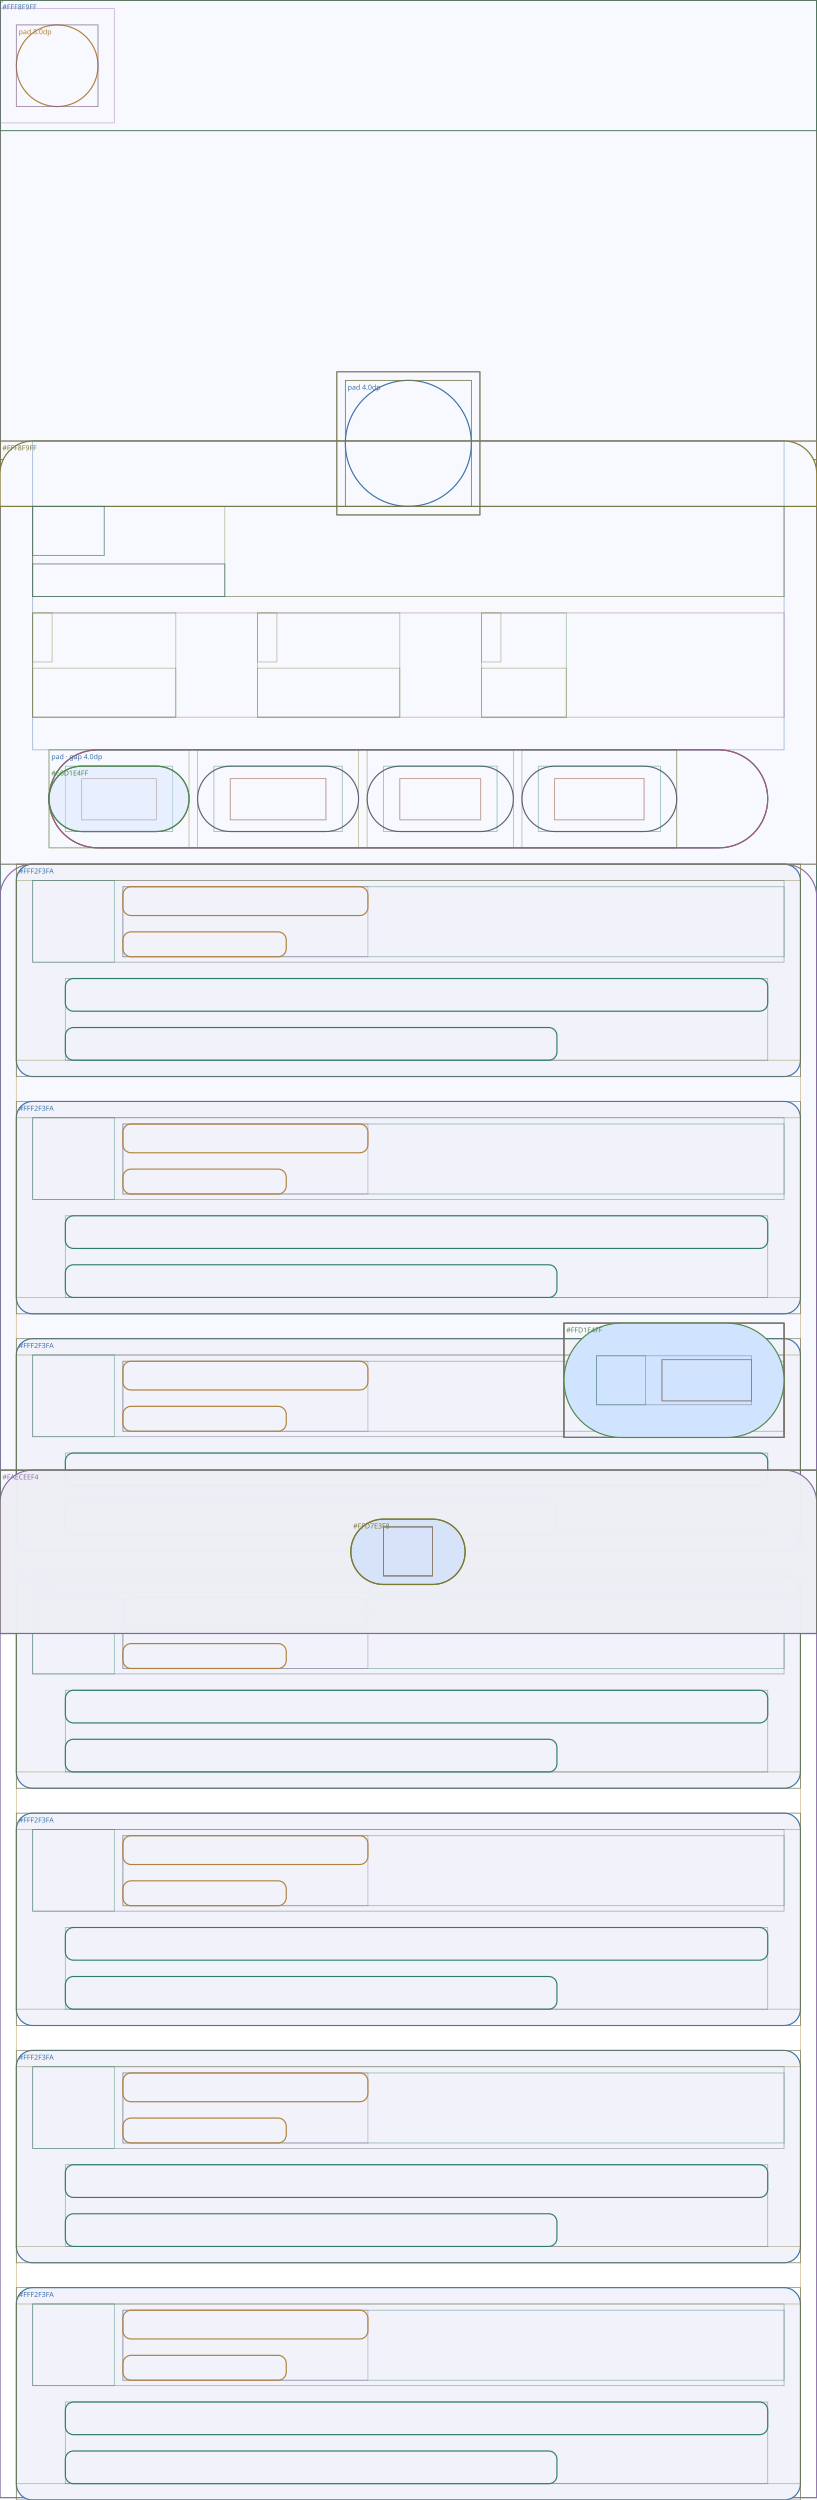
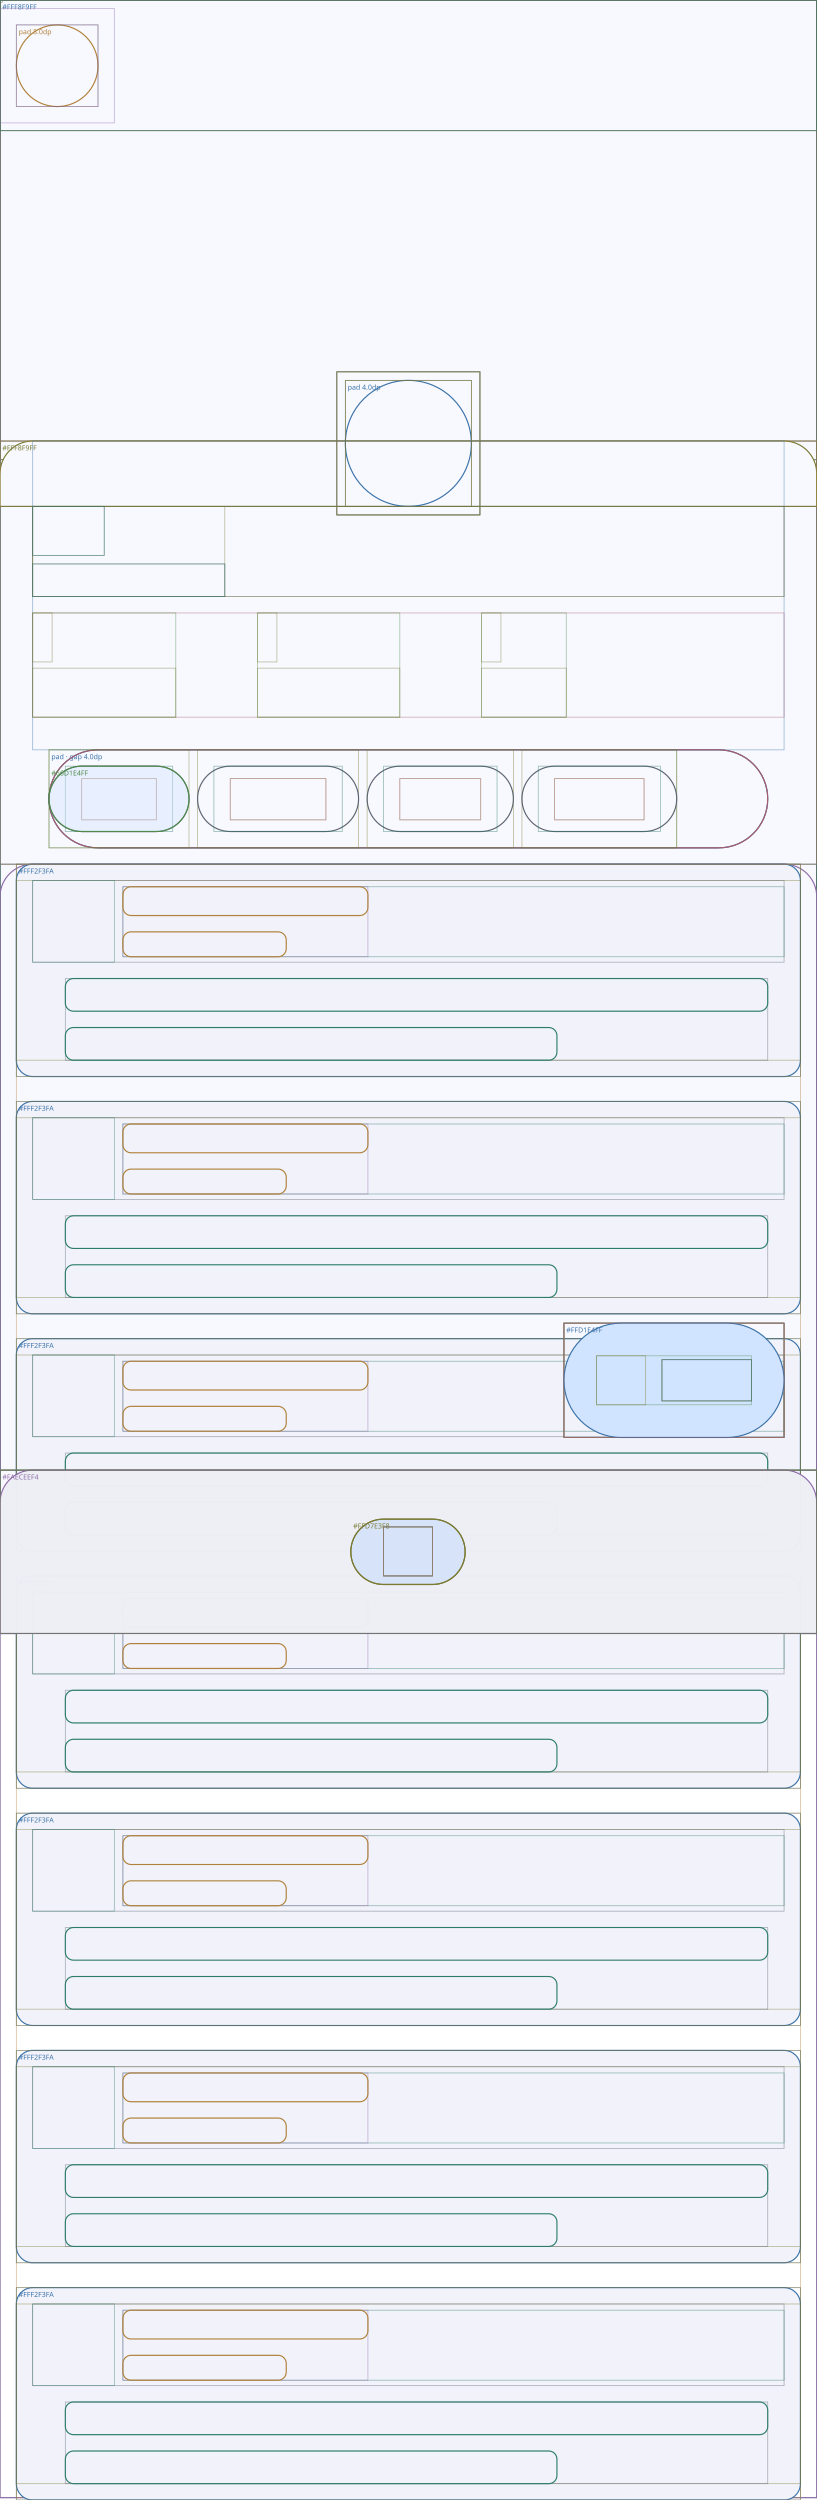
<svg xmlns="http://www.w3.org/2000/svg" viewBox="0 0 1050 3214" width="1050" height="3214" role="img" aria-label="profile layout wireframe">
  <rect width="1050" height="3214" fill="#ffffff" />
  <g>
    <rect x="0" y="0" width="1050" height="2100" fill="none" fill-opacity="0" stroke="#5B6470" stroke-width="1" stroke-opacity="0.5" />
  </g>
  <g>
    <rect x="0" y="0" width="1050" height="2100" fill="none" fill-opacity="0" stroke="#2E7D6B" stroke-width="1" stroke-opacity="0.5" />
  </g>
  <g>
    <rect x="0" y="0" width="1050" height="2100" fill="#F8F9FF" fill-opacity="1" stroke="#8E6BA8" stroke-width="1.5" stroke-opacity="1" />
    <text x="3" y="12" font-family="system-ui, sans-serif" font-size="9" fill="#8E6BA8">#FFF8F9FF</text>
  </g>
  <g>
    <rect x="0" y="0" width="1050" height="2100" fill="none" fill-opacity="0" stroke="#B0813B" stroke-width="1" stroke-opacity="0.5" />
  </g>
  <g>
    <rect x="0" y="0" width="1050" height="2100" fill="none" fill-opacity="0" stroke="#3B72A8" stroke-width="1" stroke-opacity="0.5" />
  </g>
  <g>
    <rect x="0" y="0" width="1050" height="2100" fill="none" fill-opacity="0" stroke="#A85B6B" stroke-width="1" stroke-opacity="0.5" />
  </g>
  <g>
    <rect x="0" y="0" width="1050" height="2100" fill="none" fill-opacity="0" stroke="#4F8A4A" stroke-width="1" stroke-opacity="0.5" />
  </g>
  <g>
    <rect x="0" y="0" width="1050" height="2100" fill="none" fill-opacity="0" stroke="#7A7A33" stroke-width="1" stroke-opacity="0.5" />
  </g>
  <g>
    <rect x="0" y="0" width="1050" height="2100" fill="none" fill-opacity="0" stroke="#5B6470" stroke-width="1" stroke-opacity="0.5" />
  </g>
  <g>
    <rect x="0" y="0" width="1050" height="2100" fill="none" fill-opacity="0" stroke="#2E7D6B" stroke-width="1" stroke-opacity="0.5" />
  </g>
  <g>
    <rect x="0" y="0" width="1050" height="2100" fill="none" fill-opacity="0" stroke="#8E6BA8" stroke-width="1" stroke-opacity="0.5" />
  </g>
  <g>
    <rect x="0" y="0" width="1050" height="2100" fill="none" fill-opacity="0" stroke="#B0813B" stroke-width="1" stroke-opacity="0.5" />
  </g>
  <g>
    <rect x="0" y="0" width="1050" height="2100" fill="#F8F9FF" fill-opacity="1" stroke="#3B72A8" stroke-width="1.5" stroke-opacity="1" />
    <text x="3" y="12" font-family="system-ui, sans-serif" font-size="9" fill="#3B72A8">#FFF8F9FF</text>
  </g>
  <g>
    <rect x="0" y="0" width="1050" height="2100" fill="none" fill-opacity="0" stroke="#A85B6B" stroke-width="1" stroke-opacity="0.5" />
  </g>
  <g>
    <rect x="0" y="0" width="1050" height="2100" fill="none" fill-opacity="0" stroke="#4F8A4A" stroke-width="1" stroke-opacity="0.5" />
  </g>
  <g>
    <rect x="0" y="0" width="1050" height="2100" fill="none" fill-opacity="0" stroke="#7A7A33" stroke-width="1" stroke-opacity="0.5" />
  </g>
  <g>
    <rect x="0" y="0" width="3" height="3" fill="none" fill-opacity="0" stroke="#5B6470" stroke-width="1" stroke-opacity="0.5" />
  </g>
  <g>
    <rect x="0" y="0" width="1050" height="2100" fill="none" fill-opacity="0" stroke="#5B6470" stroke-width="1" stroke-opacity="0.5" />
  </g>
  <g>
    <rect x="0" y="1111" width="1050" height="2100" fill="none" fill-opacity="0" stroke="#2E7D6B" stroke-width="1" stroke-opacity="0.5" />
  </g>
  <g>
    <path d="M42,1111 H1008 A42,42 0 0 1 1050,1153 V3211 A0,0 0 0 1 1050,3211 H0 A0,0 0 0 1 0,3211 V1153 A42,42 0 0 1 42,1111 Z" fill="none" fill-opacity="0" stroke="#8E6BA8" stroke-width="1.5" stroke-opacity="1" />
  </g>
  <g>
    <rect x="21" y="1111" width="1008" height="2100" fill="none" fill-opacity="0" stroke="#B0813B" stroke-width="1" stroke-opacity="0.5" />
  </g>
  <g>
    <path d="M42,1111 H1008 A21,21 0 0 1 1029,1132 V1363 A21,21 0 0 1 1008,1384 H42 A21,21 0 0 1 21,1363 V1132 A21,21 0 0 1 42,1111 Z" fill="#F2F3FA" fill-opacity="1" stroke="#3B72A8" stroke-width="1.5" stroke-opacity="1" />
    <text x="24" y="1123" font-family="system-ui, sans-serif" font-size="9" fill="#3B72A8">#FFF2F3FA</text>
  </g>
  <g>
    <rect x="21" y="1111" width="1008" height="273" fill="none" fill-opacity="0" stroke="#A85B6B" stroke-width="1" stroke-opacity="0.5" />
  </g>
  <g>
    <rect x="21" y="1111" width="1008" height="273" fill="none" fill-opacity="0" stroke="#4F8A4A" stroke-width="1" stroke-opacity="0.5" />
  </g>
  <g>
    <rect x="21" y="1132" width="1008" height="231" fill="none" fill-opacity="0" stroke="#7A7A33" stroke-width="1" stroke-opacity="0.5" />
  </g>
  <g>
    <rect x="42" y="1132" width="966" height="105" fill="none" fill-opacity="0" stroke="#5B6470" stroke-width="1" stroke-opacity="0.5" />
  </g>
  <g>
    <rect x="42" y="1132" width="105" height="105" fill="none" fill-opacity="0" stroke="#2E7D6B" stroke-width="1" stroke-opacity="0.5" />
  </g>
  <g>
    <rect x="158" y="1140" width="850" height="90" fill="none" fill-opacity="0" stroke="#2E7D6B" stroke-width="1" stroke-opacity="0.5" />
  </g>
  <g>
    <rect x="158" y="1140" width="315" height="90" fill="none" fill-opacity="0" stroke="#8E6BA8" stroke-width="1" stroke-opacity="0.5" />
  </g>
  <g>
    <path d="M168.5,1140 H462.5 A10.5,10.5 0 0 1 473,1150.5 V1166.5 A10.5,10.5 0 0 1 462.5,1177 H168.5 A10.5,10.5 0 0 1 158,1166.5 V1150.5 A10.5,10.5 0 0 1 168.5,1140 Z" fill="none" fill-opacity="0" stroke="#B0813B" stroke-width="1.5" stroke-opacity="1" />
  </g>
  <g>
    <path d="M168.5,1198 H357.5 A10.5,10.5 0 0 1 368,1208.5 V1219.5 A10.5,10.5 0 0 1 357.5,1230 H168.5 A10.5,10.5 0 0 1 158,1219.5 V1208.5 A10.5,10.5 0 0 1 168.5,1198 Z" fill="none" fill-opacity="0" stroke="#B0813B" stroke-width="1.5" stroke-opacity="1" />
  </g>
  <g>
    <rect x="84" y="1258" width="903" height="105" fill="none" fill-opacity="0" stroke="#5B6470" stroke-width="1" stroke-opacity="0.5" />
  </g>
  <g>
    <path d="M94.5,1258 H976.5 A10.5,10.5 0 0 1 987,1268.5 V1289.5 A10.5,10.5 0 0 1 976.5,1300 H94.5 A10.5,10.5 0 0 1 84,1289.5 V1268.5 A10.5,10.5 0 0 1 94.5,1258 Z" fill="none" fill-opacity="0" stroke="#2E7D6B" stroke-width="1.5" stroke-opacity="1" />
  </g>
  <g>
    <path d="M94.5,1321 H705.5 A10.5,10.5 0 0 1 716,1331.5 V1352.5 A10.5,10.5 0 0 1 705.5,1363 H94.5 A10.5,10.5 0 0 1 84,1352.5 V1331.5 A10.5,10.5 0 0 1 94.5,1321 Z" fill="none" fill-opacity="0" stroke="#2E7D6B" stroke-width="1.5" stroke-opacity="1" />
  </g>
  <g>
    <path d="M42,1416 H1008 A21,21 0 0 1 1029,1437 V1668 A21,21 0 0 1 1008,1689 H42 A21,21 0 0 1 21,1668 V1437 A21,21 0 0 1 42,1416 Z" fill="#F2F3FA" fill-opacity="1" stroke="#3B72A8" stroke-width="1.5" stroke-opacity="1" />
    <text x="24" y="1428" font-family="system-ui, sans-serif" font-size="9" fill="#3B72A8">#FFF2F3FA</text>
  </g>
  <g>
    <rect x="21" y="1416" width="1008" height="273" fill="none" fill-opacity="0" stroke="#A85B6B" stroke-width="1" stroke-opacity="0.5" />
  </g>
  <g>
    <rect x="21" y="1416" width="1008" height="273" fill="none" fill-opacity="0" stroke="#4F8A4A" stroke-width="1" stroke-opacity="0.5" />
  </g>
  <g>
    <rect x="21" y="1437" width="1008" height="231" fill="none" fill-opacity="0" stroke="#7A7A33" stroke-width="1" stroke-opacity="0.5" />
  </g>
  <g>
    <rect x="42" y="1437" width="966" height="105" fill="none" fill-opacity="0" stroke="#5B6470" stroke-width="1" stroke-opacity="0.5" />
  </g>
  <g>
    <rect x="42" y="1437" width="105" height="105" fill="none" fill-opacity="0" stroke="#2E7D6B" stroke-width="1" stroke-opacity="0.5" />
  </g>
  <g>
    <rect x="158" y="1445" width="850" height="90" fill="none" fill-opacity="0" stroke="#2E7D6B" stroke-width="1" stroke-opacity="0.5" />
  </g>
  <g>
    <rect x="158" y="1445" width="315" height="90" fill="none" fill-opacity="0" stroke="#8E6BA8" stroke-width="1" stroke-opacity="0.5" />
  </g>
  <g>
    <path d="M168.5,1445 H462.5 A10.5,10.5 0 0 1 473,1455.5 V1471.5 A10.5,10.5 0 0 1 462.5,1482 H168.5 A10.5,10.5 0 0 1 158,1471.5 V1455.5 A10.5,10.5 0 0 1 168.5,1445 Z" fill="none" fill-opacity="0" stroke="#B0813B" stroke-width="1.5" stroke-opacity="1" />
  </g>
  <g>
    <path d="M168.5,1503 H357.5 A10.5,10.5 0 0 1 368,1513.5 V1524.5 A10.5,10.5 0 0 1 357.5,1535 H168.5 A10.5,10.5 0 0 1 158,1524.5 V1513.5 A10.5,10.5 0 0 1 168.5,1503 Z" fill="none" fill-opacity="0" stroke="#B0813B" stroke-width="1.5" stroke-opacity="1" />
  </g>
  <g>
    <rect x="84" y="1563" width="903" height="105" fill="none" fill-opacity="0" stroke="#5B6470" stroke-width="1" stroke-opacity="0.5" />
  </g>
  <g>
    <path d="M94.5,1563 H976.5 A10.5,10.5 0 0 1 987,1573.5 V1594.5 A10.5,10.5 0 0 1 976.5,1605 H94.5 A10.5,10.5 0 0 1 84,1594.5 V1573.5 A10.5,10.5 0 0 1 94.5,1563 Z" fill="none" fill-opacity="0" stroke="#2E7D6B" stroke-width="1.5" stroke-opacity="1" />
  </g>
  <g>
    <path d="M94.5,1626 H705.5 A10.5,10.5 0 0 1 716,1636.5 V1657.5 A10.5,10.5 0 0 1 705.5,1668 H94.5 A10.5,10.5 0 0 1 84,1657.5 V1636.5 A10.5,10.5 0 0 1 94.5,1626 Z" fill="none" fill-opacity="0" stroke="#2E7D6B" stroke-width="1.5" stroke-opacity="1" />
  </g>
  <g>
    <path d="M42,1721 H1008 A21,21 0 0 1 1029,1742 V1973 A21,21 0 0 1 1008,1994 H42 A21,21 0 0 1 21,1973 V1742 A21,21 0 0 1 42,1721 Z" fill="#F2F3FA" fill-opacity="1" stroke="#3B72A8" stroke-width="1.5" stroke-opacity="1" />
    <text x="24" y="1733" font-family="system-ui, sans-serif" font-size="9" fill="#3B72A8">#FFF2F3FA</text>
  </g>
  <g>
    <rect x="21" y="1721" width="1008" height="273" fill="none" fill-opacity="0" stroke="#A85B6B" stroke-width="1" stroke-opacity="0.5" />
  </g>
  <g>
    <rect x="21" y="1721" width="1008" height="273" fill="none" fill-opacity="0" stroke="#4F8A4A" stroke-width="1" stroke-opacity="0.5" />
  </g>
  <g>
    <rect x="21" y="1742" width="1008" height="231" fill="none" fill-opacity="0" stroke="#7A7A33" stroke-width="1" stroke-opacity="0.5" />
  </g>
  <g>
    <rect x="42" y="1742" width="966" height="105" fill="none" fill-opacity="0" stroke="#5B6470" stroke-width="1" stroke-opacity="0.5" />
  </g>
  <g>
    <rect x="42" y="1742" width="105" height="105" fill="none" fill-opacity="0" stroke="#2E7D6B" stroke-width="1" stroke-opacity="0.5" />
  </g>
  <g>
    <rect x="158" y="1750" width="850" height="90" fill="none" fill-opacity="0" stroke="#2E7D6B" stroke-width="1" stroke-opacity="0.5" />
  </g>
  <g>
    <rect x="158" y="1750" width="315" height="90" fill="none" fill-opacity="0" stroke="#8E6BA8" stroke-width="1" stroke-opacity="0.5" />
  </g>
  <g>
    <path d="M168.5,1750 H462.5 A10.5,10.5 0 0 1 473,1760.5 V1776.5 A10.5,10.5 0 0 1 462.5,1787 H168.5 A10.5,10.5 0 0 1 158,1776.5 V1760.5 A10.5,10.5 0 0 1 168.5,1750 Z" fill="none" fill-opacity="0" stroke="#B0813B" stroke-width="1.5" stroke-opacity="1" />
  </g>
  <g>
    <path d="M168.5,1808 H357.5 A10.5,10.5 0 0 1 368,1818.5 V1829.5 A10.5,10.5 0 0 1 357.5,1840 H168.5 A10.5,10.5 0 0 1 158,1829.5 V1818.5 A10.5,10.5 0 0 1 168.5,1808 Z" fill="none" fill-opacity="0" stroke="#B0813B" stroke-width="1.5" stroke-opacity="1" />
  </g>
  <g>
    <rect x="84" y="1868" width="903" height="105" fill="none" fill-opacity="0" stroke="#5B6470" stroke-width="1" stroke-opacity="0.5" />
  </g>
  <g>
    <path d="M94.5,1868 H976.5 A10.5,10.5 0 0 1 987,1878.5 V1899.5 A10.5,10.5 0 0 1 976.5,1910 H94.5 A10.5,10.5 0 0 1 84,1899.5 V1878.5 A10.5,10.5 0 0 1 94.5,1868 Z" fill="none" fill-opacity="0" stroke="#2E7D6B" stroke-width="1.5" stroke-opacity="1" />
  </g>
  <g>
    <path d="M94.5,1931 H705.5 A10.5,10.5 0 0 1 716,1941.5 V1962.5 A10.5,10.5 0 0 1 705.5,1973 H94.5 A10.5,10.5 0 0 1 84,1962.5 V1941.5 A10.5,10.5 0 0 1 94.5,1931 Z" fill="none" fill-opacity="0" stroke="#2E7D6B" stroke-width="1.5" stroke-opacity="1" />
  </g>
  <g>
    <path d="M42,2026 H1008 A21,21 0 0 1 1029,2047 V2278 A21,21 0 0 1 1008,2299 H42 A21,21 0 0 1 21,2278 V2047 A21,21 0 0 1 42,2026 Z" fill="#F2F3FA" fill-opacity="1" stroke="#3B72A8" stroke-width="1.5" stroke-opacity="1" />
    <text x="24" y="2038" font-family="system-ui, sans-serif" font-size="9" fill="#3B72A8">#FFF2F3FA</text>
  </g>
  <g>
    <rect x="21" y="2026" width="1008" height="273" fill="none" fill-opacity="0" stroke="#A85B6B" stroke-width="1" stroke-opacity="0.5" />
  </g>
  <g>
    <rect x="21" y="2026" width="1008" height="273" fill="none" fill-opacity="0" stroke="#4F8A4A" stroke-width="1" stroke-opacity="0.5" />
  </g>
  <g>
    <rect x="21" y="2047" width="1008" height="231" fill="none" fill-opacity="0" stroke="#7A7A33" stroke-width="1" stroke-opacity="0.5" />
  </g>
  <g>
    <rect x="42" y="2047" width="966" height="105" fill="none" fill-opacity="0" stroke="#5B6470" stroke-width="1" stroke-opacity="0.5" />
  </g>
  <g>
    <rect x="42" y="2047" width="105" height="105" fill="none" fill-opacity="0" stroke="#2E7D6B" stroke-width="1" stroke-opacity="0.5" />
  </g>
  <g>
    <rect x="158" y="2055" width="850" height="90" fill="none" fill-opacity="0" stroke="#2E7D6B" stroke-width="1" stroke-opacity="0.5" />
  </g>
  <g>
    <rect x="158" y="2055" width="315" height="90" fill="none" fill-opacity="0" stroke="#8E6BA8" stroke-width="1" stroke-opacity="0.5" />
  </g>
  <g>
    <path d="M168.5,2055 H462.5 A10.5,10.5 0 0 1 473,2065.5 V2081.5 A10.5,10.5 0 0 1 462.5,2092 H168.5 A10.5,10.5 0 0 1 158,2081.5 V2065.5 A10.5,10.5 0 0 1 168.5,2055 Z" fill="none" fill-opacity="0" stroke="#B0813B" stroke-width="1.5" stroke-opacity="1" />
  </g>
  <g>
    <path d="M168.5,2113 H357.5 A10.5,10.5 0 0 1 368,2123.5 V2134.5 A10.5,10.5 0 0 1 357.5,2145 H168.5 A10.5,10.5 0 0 1 158,2134.5 V2123.5 A10.5,10.5 0 0 1 168.5,2113 Z" fill="none" fill-opacity="0" stroke="#B0813B" stroke-width="1.5" stroke-opacity="1" />
  </g>
  <g>
    <rect x="84" y="2173" width="903" height="105" fill="none" fill-opacity="0" stroke="#5B6470" stroke-width="1" stroke-opacity="0.5" />
  </g>
  <g>
    <path d="M94.5,2173 H976.5 A10.5,10.5 0 0 1 987,2183.5 V2204.5 A10.5,10.5 0 0 1 976.5,2215 H94.5 A10.5,10.5 0 0 1 84,2204.5 V2183.5 A10.5,10.5 0 0 1 94.5,2173 Z" fill="none" fill-opacity="0" stroke="#2E7D6B" stroke-width="1.5" stroke-opacity="1" />
  </g>
  <g>
    <path d="M94.5,2236 H705.5 A10.5,10.5 0 0 1 716,2246.5 V2267.5 A10.5,10.5 0 0 1 705.5,2278 H94.5 A10.5,10.5 0 0 1 84,2267.5 V2246.5 A10.5,10.5 0 0 1 94.5,2236 Z" fill="none" fill-opacity="0" stroke="#2E7D6B" stroke-width="1.5" stroke-opacity="1" />
  </g>
  <g>
    <path d="M42,2331 H1008 A21,21 0 0 1 1029,2352 V2583 A21,21 0 0 1 1008,2604 H42 A21,21 0 0 1 21,2583 V2352 A21,21 0 0 1 42,2331 Z" fill="#F2F3FA" fill-opacity="1" stroke="#3B72A8" stroke-width="1.5" stroke-opacity="1" />
    <text x="24" y="2343" font-family="system-ui, sans-serif" font-size="9" fill="#3B72A8">#FFF2F3FA</text>
  </g>
  <g>
    <rect x="21" y="2331" width="1008" height="273" fill="none" fill-opacity="0" stroke="#A85B6B" stroke-width="1" stroke-opacity="0.5" />
  </g>
  <g>
    <rect x="21" y="2331" width="1008" height="273" fill="none" fill-opacity="0" stroke="#4F8A4A" stroke-width="1" stroke-opacity="0.5" />
  </g>
  <g>
    <rect x="21" y="2352" width="1008" height="231" fill="none" fill-opacity="0" stroke="#7A7A33" stroke-width="1" stroke-opacity="0.5" />
  </g>
  <g>
    <rect x="42" y="2352" width="966" height="105" fill="none" fill-opacity="0" stroke="#5B6470" stroke-width="1" stroke-opacity="0.5" />
  </g>
  <g>
    <rect x="42" y="2352" width="105" height="105" fill="none" fill-opacity="0" stroke="#2E7D6B" stroke-width="1" stroke-opacity="0.5" />
  </g>
  <g>
    <rect x="158" y="2360" width="850" height="90" fill="none" fill-opacity="0" stroke="#2E7D6B" stroke-width="1" stroke-opacity="0.5" />
  </g>
  <g>
    <rect x="158" y="2360" width="315" height="90" fill="none" fill-opacity="0" stroke="#8E6BA8" stroke-width="1" stroke-opacity="0.5" />
  </g>
  <g>
    <path d="M168.5,2360 H462.5 A10.5,10.5 0 0 1 473,2370.5 V2386.5 A10.5,10.5 0 0 1 462.5,2397 H168.5 A10.5,10.5 0 0 1 158,2386.5 V2370.5 A10.5,10.5 0 0 1 168.5,2360 Z" fill="none" fill-opacity="0" stroke="#B0813B" stroke-width="1.5" stroke-opacity="1" />
  </g>
  <g>
    <path d="M168.5,2418 H357.5 A10.5,10.5 0 0 1 368,2428.5 V2439.5 A10.5,10.5 0 0 1 357.5,2450 H168.5 A10.5,10.5 0 0 1 158,2439.5 V2428.5 A10.5,10.5 0 0 1 168.5,2418 Z" fill="none" fill-opacity="0" stroke="#B0813B" stroke-width="1.5" stroke-opacity="1" />
  </g>
  <g>
    <rect x="84" y="2478" width="903" height="105" fill="none" fill-opacity="0" stroke="#5B6470" stroke-width="1" stroke-opacity="0.5" />
  </g>
  <g>
    <path d="M94.5,2478 H976.5 A10.5,10.5 0 0 1 987,2488.5 V2509.5 A10.5,10.5 0 0 1 976.5,2520 H94.5 A10.5,10.5 0 0 1 84,2509.5 V2488.5 A10.5,10.5 0 0 1 94.5,2478 Z" fill="none" fill-opacity="0" stroke="#2E7D6B" stroke-width="1.5" stroke-opacity="1" />
  </g>
  <g>
    <path d="M94.5,2541 H705.5 A10.5,10.5 0 0 1 716,2551.5 V2572.5 A10.5,10.5 0 0 1 705.5,2583 H94.5 A10.5,10.5 0 0 1 84,2572.5 V2551.5 A10.5,10.5 0 0 1 94.5,2541 Z" fill="none" fill-opacity="0" stroke="#2E7D6B" stroke-width="1.5" stroke-opacity="1" />
  </g>
  <g>
    <path d="M42,2636 H1008 A21,21 0 0 1 1029,2657 V2888 A21,21 0 0 1 1008,2909 H42 A21,21 0 0 1 21,2888 V2657 A21,21 0 0 1 42,2636 Z" fill="#F2F3FA" fill-opacity="1" stroke="#3B72A8" stroke-width="1.5" stroke-opacity="1" />
    <text x="24" y="2648" font-family="system-ui, sans-serif" font-size="9" fill="#3B72A8">#FFF2F3FA</text>
  </g>
  <g>
    <rect x="21" y="2636" width="1008" height="273" fill="none" fill-opacity="0" stroke="#A85B6B" stroke-width="1" stroke-opacity="0.5" />
  </g>
  <g>
    <rect x="21" y="2636" width="1008" height="273" fill="none" fill-opacity="0" stroke="#4F8A4A" stroke-width="1" stroke-opacity="0.5" />
  </g>
  <g>
    <rect x="21" y="2657" width="1008" height="231" fill="none" fill-opacity="0" stroke="#7A7A33" stroke-width="1" stroke-opacity="0.5" />
  </g>
  <g>
    <rect x="42" y="2657" width="966" height="105" fill="none" fill-opacity="0" stroke="#5B6470" stroke-width="1" stroke-opacity="0.5" />
  </g>
  <g>
    <rect x="42" y="2657" width="105" height="105" fill="none" fill-opacity="0" stroke="#2E7D6B" stroke-width="1" stroke-opacity="0.5" />
  </g>
  <g>
    <rect x="158" y="2665" width="850" height="90" fill="none" fill-opacity="0" stroke="#2E7D6B" stroke-width="1" stroke-opacity="0.5" />
  </g>
  <g>
    <rect x="158" y="2665" width="315" height="90" fill="none" fill-opacity="0" stroke="#8E6BA8" stroke-width="1" stroke-opacity="0.5" />
  </g>
  <g>
    <path d="M168.5,2665 H462.5 A10.5,10.5 0 0 1 473,2675.5 V2691.5 A10.5,10.5 0 0 1 462.5,2702 H168.5 A10.5,10.5 0 0 1 158,2691.5 V2675.5 A10.5,10.5 0 0 1 168.5,2665 Z" fill="none" fill-opacity="0" stroke="#B0813B" stroke-width="1.5" stroke-opacity="1" />
  </g>
  <g>
    <path d="M168.5,2723 H357.5 A10.5,10.5 0 0 1 368,2733.5 V2744.5 A10.5,10.5 0 0 1 357.5,2755 H168.5 A10.5,10.5 0 0 1 158,2744.5 V2733.5 A10.5,10.5 0 0 1 168.5,2723 Z" fill="none" fill-opacity="0" stroke="#B0813B" stroke-width="1.5" stroke-opacity="1" />
  </g>
  <g>
    <rect x="84" y="2783" width="903" height="105" fill="none" fill-opacity="0" stroke="#5B6470" stroke-width="1" stroke-opacity="0.5" />
  </g>
  <g>
    <path d="M94.5,2783 H976.5 A10.5,10.5 0 0 1 987,2793.5 V2814.5 A10.5,10.5 0 0 1 976.5,2825 H94.5 A10.5,10.5 0 0 1 84,2814.5 V2793.5 A10.5,10.5 0 0 1 94.5,2783 Z" fill="none" fill-opacity="0" stroke="#2E7D6B" stroke-width="1.5" stroke-opacity="1" />
  </g>
  <g>
    <path d="M94.5,2846 H705.5 A10.5,10.5 0 0 1 716,2856.5 V2877.5 A10.5,10.5 0 0 1 705.5,2888 H94.5 A10.5,10.5 0 0 1 84,2877.5 V2856.5 A10.5,10.5 0 0 1 94.5,2846 Z" fill="none" fill-opacity="0" stroke="#2E7D6B" stroke-width="1.5" stroke-opacity="1" />
  </g>
  <g>
    <path d="M42,2941 H1008 A21,21 0 0 1 1029,2962 V3193 A21,21 0 0 1 1008,3214 H42 A21,21 0 0 1 21,3193 V2962 A21,21 0 0 1 42,2941 Z" fill="#F2F3FA" fill-opacity="1" stroke="#3B72A8" stroke-width="1.5" stroke-opacity="1" />
    <text x="24" y="2953" font-family="system-ui, sans-serif" font-size="9" fill="#3B72A8">#FFF2F3FA</text>
  </g>
  <g>
    <rect x="21" y="2941" width="1008" height="273" fill="none" fill-opacity="0" stroke="#A85B6B" stroke-width="1" stroke-opacity="0.5" />
  </g>
  <g>
    <rect x="21" y="2941" width="1008" height="273" fill="none" fill-opacity="0" stroke="#4F8A4A" stroke-width="1" stroke-opacity="0.5" />
  </g>
  <g>
    <rect x="21" y="2962" width="1008" height="231" fill="none" fill-opacity="0" stroke="#7A7A33" stroke-width="1" stroke-opacity="0.5" />
  </g>
  <g>
    <rect x="42" y="2962" width="966" height="105" fill="none" fill-opacity="0" stroke="#5B6470" stroke-width="1" stroke-opacity="0.5" />
  </g>
  <g>
    <rect x="42" y="2962" width="105" height="105" fill="none" fill-opacity="0" stroke="#2E7D6B" stroke-width="1" stroke-opacity="0.5" />
  </g>
  <g>
    <rect x="158" y="2970" width="850" height="90" fill="none" fill-opacity="0" stroke="#2E7D6B" stroke-width="1" stroke-opacity="0.5" />
  </g>
  <g>
    <rect x="158" y="2970" width="315" height="90" fill="none" fill-opacity="0" stroke="#8E6BA8" stroke-width="1" stroke-opacity="0.5" />
  </g>
  <g>
    <path d="M168.5,2970 H462.5 A10.5,10.5 0 0 1 473,2980.5 V2996.5 A10.5,10.5 0 0 1 462.5,3007 H168.5 A10.5,10.5 0 0 1 158,2996.5 V2980.5 A10.5,10.5 0 0 1 168.5,2970 Z" fill="none" fill-opacity="0" stroke="#B0813B" stroke-width="1.5" stroke-opacity="1" />
  </g>
  <g>
    <path d="M168.5,3028 H357.5 A10.5,10.5 0 0 1 368,3038.5 V3049.5 A10.5,10.5 0 0 1 357.5,3060 H168.5 A10.5,10.5 0 0 1 158,3049.5 V3038.5 A10.5,10.5 0 0 1 168.5,3028 Z" fill="none" fill-opacity="0" stroke="#B0813B" stroke-width="1.5" stroke-opacity="1" />
  </g>
  <g>
    <rect x="84" y="3088" width="903" height="105" fill="none" fill-opacity="0" stroke="#5B6470" stroke-width="1" stroke-opacity="0.5" />
  </g>
  <g>
    <path d="M94.5,3088 H976.5 A10.5,10.5 0 0 1 987,3098.5 V3119.5 A10.5,10.5 0 0 1 976.5,3130 H94.5 A10.5,10.5 0 0 1 84,3119.5 V3098.5 A10.5,10.5 0 0 1 94.5,3088 Z" fill="none" fill-opacity="0" stroke="#2E7D6B" stroke-width="1.5" stroke-opacity="1" />
  </g>
  <g>
    <path d="M94.5,3151 H705.5 A10.5,10.5 0 0 1 716,3161.5 V3182.5 A10.5,10.5 0 0 1 705.5,3193 H94.5 A10.5,10.5 0 0 1 84,3182.5 V3161.5 A10.5,10.5 0 0 1 94.5,3151 Z" fill="none" fill-opacity="0" stroke="#2E7D6B" stroke-width="1.5" stroke-opacity="1" />
  </g>
  <g>
    <rect x="0" y="0" width="1050" height="1111" fill="none" fill-opacity="0" stroke="#2E7D6B" stroke-width="1" stroke-opacity="0.5" />
  </g>
  <g>
    <rect x="0" y="0" width="1050" height="1111" fill="none" fill-opacity="0" stroke="#8E6BA8" stroke-width="1" stroke-opacity="0.5" />
  </g>
  <g>
    <rect x="0" y="0" width="1050" height="591" fill="none" fill-opacity="0" stroke="#B0813B" stroke-width="1" stroke-opacity="0.5" />
  </g>
  <g>
    <rect x="0" y="0" width="1050" height="591" fill="none" fill-opacity="0" stroke="#3B72A8" stroke-width="1" stroke-opacity="0.5" />
  </g>
  <g>
    <rect x="0" y="0" width="1050" height="591" fill="none" fill-opacity="0" stroke="#A85B6B" stroke-width="1" stroke-opacity="0.5" />
  </g>
  <g>
    <rect x="0" y="0" width="1050" height="591" fill="none" fill-opacity="0" stroke="#4F8A4A" stroke-width="1" stroke-opacity="0.5" />
  </g>
  <g>
    <rect x="0" y="567" width="1050" height="84" fill="none" fill-opacity="0" stroke="#B0813B" stroke-width="1" stroke-opacity="0.5" />
  </g>
  <g>
    <rect x="0" y="567" width="1050" height="84" fill="none" fill-opacity="0" stroke="#3B72A8" stroke-width="1" stroke-opacity="0.5" />
  </g>
  <g>
    <rect x="0" y="567" width="1050" height="84" fill="none" fill-opacity="0" stroke="#A85B6B" stroke-width="1" stroke-opacity="0.5" />
  </g>
  <g>
    <rect x="0" y="567" width="1050" height="84" fill="none" fill-opacity="0" stroke="#4F8A4A" stroke-width="1" stroke-opacity="0.5" />
  </g>
  <g>
    <path d="M42,567 H1008 A42,42 0 0 1 1050,609 V651 A0,0 0 0 1 1050,651 H0 A0,0 0 0 1 0,651 V609 A42,42 0 0 1 42,567 Z" fill="#F8F9FF" fill-opacity="1" stroke="#7A7A33" stroke-width="1.5" stroke-opacity="1" />
    <text x="3" y="579" font-family="system-ui, sans-serif" font-size="9" fill="#7A7A33">#FFF8F9FF</text>
  </g>
  <g>
    <rect x="0" y="567" width="1050" height="544" fill="none" fill-opacity="0" stroke="#B0813B" stroke-width="1" stroke-opacity="0.5" />
  </g>
  <g>
    <rect x="42" y="567" width="966" height="397" fill="none" fill-opacity="0" stroke="#3B72A8" stroke-width="1" stroke-opacity="0.5" />
  </g>
  <g>
    <rect x="42" y="651" width="966" height="116" fill="none" fill-opacity="0" stroke="#A85B6B" stroke-width="1" stroke-opacity="0.5" />
  </g>
  <g>
    <rect x="42" y="651" width="966" height="116" fill="none" fill-opacity="0" stroke="#4F8A4A" stroke-width="1" stroke-opacity="0.5" />
  </g>
  <g>
    <rect x="42" y="651" width="247" height="116" fill="none" fill-opacity="0" stroke="#7A7A33" stroke-width="1" stroke-opacity="0.5" />
  </g>
  <g>
    <rect x="42" y="651" width="92" height="63" fill="none" fill-opacity="0" stroke="#5B6470" stroke-width="1" stroke-opacity="0.5" />
  </g>
  <g>
    <rect x="42" y="651" width="92" height="63" fill="none" fill-opacity="0" stroke="#2E7D6B" stroke-width="1" stroke-opacity="0.5" />
  </g>
  <g>
    <rect x="42" y="725" width="247" height="42" fill="none" fill-opacity="0" stroke="#5B6470" stroke-width="1" stroke-opacity="0.5" />
  </g>
  <g>
    <rect x="42" y="725" width="247" height="42" fill="none" fill-opacity="0" stroke="#2E7D6B" stroke-width="1" stroke-opacity="0.5" />
  </g>
  <g>
    <rect x="42" y="788" width="966" height="134" fill="none" fill-opacity="0" stroke="#A85B6B" stroke-width="1" stroke-opacity="0.5" />
  </g>
  <g>
    <rect x="42" y="788" width="184" height="134" fill="none" fill-opacity="0" stroke="#4F8A4A" stroke-width="1" stroke-opacity="0.5" />
  </g>
  <g>
    <rect x="42" y="788" width="25" height="63" fill="none" fill-opacity="0" stroke="#7A7A33" stroke-width="1" stroke-opacity="0.5" />
  </g>
  <g>
    <rect x="42" y="859" width="184" height="63" fill="none" fill-opacity="0" stroke="#7A7A33" stroke-width="1" stroke-opacity="0.5" />
  </g>
  <g>
    <rect x="331" y="788" width="183" height="134" fill="none" fill-opacity="0" stroke="#4F8A4A" stroke-width="1" stroke-opacity="0.5" />
  </g>
  <g>
    <rect x="331" y="788" width="25" height="63" fill="none" fill-opacity="0" stroke="#7A7A33" stroke-width="1" stroke-opacity="0.5" />
  </g>
  <g>
    <rect x="331" y="859" width="183" height="63" fill="none" fill-opacity="0" stroke="#7A7A33" stroke-width="1" stroke-opacity="0.5" />
  </g>
  <g>
    <rect x="619" y="788" width="109" height="134" fill="none" fill-opacity="0" stroke="#4F8A4A" stroke-width="1" stroke-opacity="0.5" />
  </g>
  <g>
    <rect x="619" y="788" width="25" height="63" fill="none" fill-opacity="0" stroke="#7A7A33" stroke-width="1" stroke-opacity="0.5" />
  </g>
  <g>
    <rect x="619" y="859" width="109" height="63" fill="none" fill-opacity="0" stroke="#7A7A33" stroke-width="1" stroke-opacity="0.5" />
  </g>
  <g>
    <path d="M126,964 H924 A63,63 0 0 1 987,1027 V1027 A63,63 0 0 1 924,1090 H126 A63,63 0 0 1 63,1027 V1027 A63,63 0 0 1 126,964 Z" fill="none" fill-opacity="0" stroke="#3B72A8" stroke-width="1.5" stroke-opacity="1" />
    <text x="66" y="976" font-family="system-ui, sans-serif" font-size="9" fill="#3B72A8">pad ·  gap 4.0dp</text>
  </g>
  <g>
    <path d="M126,964 H924 A63,63 0 0 1 987,1027 V1027 A63,63 0 0 1 924,1090 H126 A63,63 0 0 1 63,1027 V1027 A63,63 0 0 1 126,964 Z" fill="none" fill-opacity="0" stroke="#A85B6B" stroke-width="1.5" stroke-opacity="1" />
  </g>
  <g>
    <rect x="63" y="964" width="807" height="126" fill="none" fill-opacity="0" stroke="#4F8A4A" stroke-width="1" stroke-opacity="0.5" />
  </g>
  <g>
    <rect x="63" y="964" width="180" height="126" fill="none" fill-opacity="0" stroke="#7A7A33" stroke-width="1" stroke-opacity="0.5" />
  </g>
  <g>
    <path d="M105,985 H201 A42,42 0 0 1 243,1027 V1027 A42,42 0 0 1 201,1069 H105 A42,42 0 0 1 63,1027 V1027 A42,42 0 0 1 105,985 Z" fill="none" fill-opacity="0" stroke="#5B6470" stroke-width="1.5" stroke-opacity="1" />
  </g>
  <g>
    <rect x="84" y="985" width="138" height="84" fill="none" fill-opacity="0" stroke="#2E7D6B" stroke-width="1" stroke-opacity="0.5" />
  </g>
  <g>
    <rect x="105" y="1001" width="96" height="53" fill="none" fill-opacity="0" stroke="#8E6BA8" stroke-width="1" stroke-opacity="0.5" />
  </g>
  <g>
    <rect x="105" y="1001" width="96" height="53" fill="none" fill-opacity="0" stroke="#B0813B" stroke-width="1" stroke-opacity="0.5" />
  </g>
  <g>
    <rect x="254" y="964" width="207" height="126" fill="none" fill-opacity="0" stroke="#7A7A33" stroke-width="1" stroke-opacity="0.5" />
  </g>
  <g>
    <path d="M296,985 H419 A42,42 0 0 1 461,1027 V1027 A42,42 0 0 1 419,1069 H296 A42,42 0 0 1 254,1027 V1027 A42,42 0 0 1 296,985 Z" fill="none" fill-opacity="0" stroke="#5B6470" stroke-width="1.5" stroke-opacity="1" />
  </g>
  <g>
    <rect x="275" y="985" width="165" height="84" fill="none" fill-opacity="0" stroke="#2E7D6B" stroke-width="1" stroke-opacity="0.5" />
  </g>
  <g>
    <rect x="296" y="1001" width="123" height="53" fill="none" fill-opacity="0" stroke="#8E6BA8" stroke-width="1" stroke-opacity="0.5" />
  </g>
  <g>
    <rect x="296" y="1001" width="123" height="53" fill="none" fill-opacity="0" stroke="#B0813B" stroke-width="1" stroke-opacity="0.5" />
  </g>
  <g>
    <rect x="472" y="964" width="188" height="126" fill="none" fill-opacity="0" stroke="#7A7A33" stroke-width="1" stroke-opacity="0.5" />
  </g>
  <g>
    <path d="M514,985 H618 A42,42 0 0 1 660,1027 V1027 A42,42 0 0 1 618,1069 H514 A42,42 0 0 1 472,1027 V1027 A42,42 0 0 1 514,985 Z" fill="none" fill-opacity="0" stroke="#5B6470" stroke-width="1.5" stroke-opacity="1" />
  </g>
  <g>
    <rect x="493" y="985" width="146" height="84" fill="none" fill-opacity="0" stroke="#2E7D6B" stroke-width="1" stroke-opacity="0.5" />
  </g>
  <g>
    <rect x="514" y="1001" width="104" height="53" fill="none" fill-opacity="0" stroke="#8E6BA8" stroke-width="1" stroke-opacity="0.5" />
  </g>
  <g>
    <rect x="514" y="1001" width="104" height="53" fill="none" fill-opacity="0" stroke="#B0813B" stroke-width="1" stroke-opacity="0.5" />
  </g>
  <g>
    <rect x="671" y="964" width="199" height="126" fill="none" fill-opacity="0" stroke="#7A7A33" stroke-width="1" stroke-opacity="0.5" />
  </g>
  <g>
    <path d="M713,985 H828 A42,42 0 0 1 870,1027 V1027 A42,42 0 0 1 828,1069 H713 A42,42 0 0 1 671,1027 V1027 A42,42 0 0 1 713,985 Z" fill="none" fill-opacity="0" stroke="#5B6470" stroke-width="1.5" stroke-opacity="1" />
  </g>
  <g>
    <rect x="692" y="985" width="157" height="84" fill="none" fill-opacity="0" stroke="#2E7D6B" stroke-width="1" stroke-opacity="0.5" />
  </g>
  <g>
    <rect x="713" y="1001" width="115" height="53" fill="none" fill-opacity="0" stroke="#8E6BA8" stroke-width="1" stroke-opacity="0.5" />
  </g>
  <g>
    <rect x="713" y="1001" width="115" height="53" fill="none" fill-opacity="0" stroke="#B0813B" stroke-width="1" stroke-opacity="0.5" />
  </g>
  <g>
    <path d="M105,985 H201 A42,42 0 0 1 243,1027 V1027 A42,42 0 0 1 201,1069 H105 A42,42 0 0 1 63,1027 V1027 A42,42 0 0 1 105,985 Z" fill="#D1E4FF" fill-opacity="0.4" stroke="#4F8A4A" stroke-width="1.5" stroke-opacity="1" />
    <text x="66" y="997" font-family="system-ui, sans-serif" font-size="9" fill="#4F8A4A">#66D1E4FF</text>
  </g>
  <g>
    <rect x="433" y="478" width="184" height="184" fill="none" fill-opacity="0" stroke="#B0813B" stroke-width="1" stroke-opacity="0.5" />
  </g>
  <g>
    <rect x="433" y="478" width="184" height="184" fill="none" fill-opacity="0" stroke="#3B72A8" stroke-width="1" stroke-opacity="0.5" />
  </g>
  <g>
    <rect x="433" y="478" width="184" height="184" fill="none" fill-opacity="0" stroke="#A85B6B" stroke-width="1" stroke-opacity="0.5" />
  </g>
  <g>
    <rect x="433" y="478" width="184" height="184" fill="none" fill-opacity="0" stroke="#4F8A4A" stroke-width="1" stroke-opacity="0.5" />
  </g>
  <g>
    <rect x="433" y="478" width="184" height="184" fill="none" fill-opacity="0" stroke="#7A7A33" stroke-width="1" stroke-opacity="0.5" />
  </g>
  <g>
    <path d="M525,489 H525 A81,81 0 0 1 606,570 V570 A81,81 0 0 1 525,651 H525 A81,81 0 0 1 444,570 V570 A81,81 0 0 1 525,489 Z" fill="none" fill-opacity="0" stroke="#3B72A8" stroke-width="1.5" stroke-opacity="1" />
    <text x="447" y="501" font-family="system-ui, sans-serif" font-size="9" fill="#3B72A8">pad 4.0dp</text>
  </g>
  <g>
    <rect x="444" y="489" width="162" height="162" fill="none" fill-opacity="0" stroke="#A85B6B" stroke-width="1" stroke-opacity="0.5" />
  </g>
  <g>
    <rect x="444" y="489" width="162" height="162" fill="none" fill-opacity="0" stroke="#4F8A4A" stroke-width="1" stroke-opacity="0.5" />
  </g>
  <g>
    <rect x="444" y="489" width="162" height="162" fill="none" fill-opacity="0" stroke="#7A7A33" stroke-width="1" stroke-opacity="0.5" />
  </g>
  <g>
    <rect x="0" y="0" width="1050" height="168" fill="none" fill-opacity="0" stroke="#4F8A4A" stroke-width="1" stroke-opacity="0.5" />
  </g>
  <g>
    <rect x="0" y="0" width="1050" height="168" fill="none" fill-opacity="0" stroke="#7A7A33" stroke-width="1" stroke-opacity="0.5" />
  </g>
  <g>
    <rect x="0" y="0" width="1050" height="168" fill="none" fill-opacity="0" stroke="#5B6470" stroke-width="1" stroke-opacity="0.5" />
  </g>
  <g>
    <rect x="0" y="0" width="1050" height="168" fill="none" fill-opacity="0" stroke="#2E7D6B" stroke-width="1" stroke-opacity="0.5" />
  </g>
  <g>
    <rect x="0" y="11" width="147" height="147" fill="none" fill-opacity="0" stroke="#8E6BA8" stroke-width="1" stroke-opacity="0.5" />
  </g>
  <g>
    <path d="M73.5,32 H73.5 A52.5,52.5 0 0 1 126,84.5 V84.5 A52.5,52.5 0 0 1 73.5,137 H73.5 A52.5,52.5 0 0 1 21,84.5 V84.5 A52.5,52.5 0 0 1 73.5,32 Z" fill="none" fill-opacity="0" stroke="#B0813B" stroke-width="1.5" stroke-opacity="1" />
    <text x="24" y="44" font-family="system-ui, sans-serif" font-size="9" fill="#B0813B">pad 8.0dp</text>
  </g>
  <g>
    <rect x="21" y="32" width="105" height="105" fill="none" fill-opacity="0" stroke="#3B72A8" stroke-width="1" stroke-opacity="0.5" />
  </g>
  <g>
    <rect x="21" y="32" width="105" height="105" fill="none" fill-opacity="0" stroke="#A85B6B" stroke-width="1" stroke-opacity="0.5" />
  </g>
  <g>
    <rect x="0" y="1890" width="1050" height="210" fill="none" fill-opacity="0" stroke="#4F8A4A" stroke-width="1" stroke-opacity="0.5" />
  </g>
  <g>
    <rect x="0" y="1890" width="1050" height="210" fill="none" fill-opacity="0" stroke="#7A7A33" stroke-width="1" stroke-opacity="0.5" />
  </g>
  <g>
    <rect x="0" y="1890" width="1050" height="210" fill="none" fill-opacity="0" stroke="#5B6470" stroke-width="1" stroke-opacity="0.5" />
  </g>
  <g>
    <rect x="0" y="1890" width="1050" height="210" fill="none" fill-opacity="0" stroke="#2E7D6B" stroke-width="1" stroke-opacity="0.5" />
  </g>
  <g>
    <path d="M42,1890 H1008 A42,42 0 0 1 1050,1932 V2100 A0,0 0 0 1 1050,2100 H0 A0,0 0 0 1 0,2100 V1932 A42,42 0 0 1 42,1890 Z" fill="#ECEEF4" fill-opacity="0.98" stroke="#8E6BA8" stroke-width="1.5" stroke-opacity="1" />
    <text x="3" y="1902" font-family="system-ui, sans-serif" font-size="9" fill="#8E6BA8">#FAECEEF4</text>
  </g>
  <g>
    <rect x="0" y="1890" width="1050" height="210" fill="none" fill-opacity="0" stroke="#B0813B" stroke-width="1" stroke-opacity="0.5" />
  </g>
  <g>
    <rect x="0" y="1890" width="1050" height="210" fill="none" fill-opacity="0" stroke="#3B72A8" stroke-width="1" stroke-opacity="0.5" />
  </g>
  <g>
    <rect x="0" y="1890" width="1050" height="210" fill="none" fill-opacity="0" stroke="#A85B6B" stroke-width="1" stroke-opacity="0.5" />
  </g>
  <g>
    <rect x="0" y="1890" width="1050" height="210" fill="none" fill-opacity="0" stroke="#4F8A4A" stroke-width="1" stroke-opacity="0.5" />
  </g>
  <g>
    <path d="M493,1953 H556 A42,42 0 0 1 598,1995 V1995 A42,42 0 0 1 556,2037 H493 A42,42 0 0 1 451,1995 V1995 A42,42 0 0 1 493,1953 Z" fill="#D7E3F8" fill-opacity="1" stroke="#7A7A33" stroke-width="1.5" stroke-opacity="1" />
    <text x="454" y="1965" font-family="system-ui, sans-serif" font-size="9" fill="#7A7A33">#FFD7E3F8</text>
  </g>
  <g>
    <rect x="493" y="1963" width="63" height="63" fill="none" fill-opacity="0" stroke="#7A7A33" stroke-width="1" stroke-opacity="0.5" />
  </g>
  <g>
    <rect x="493" y="1963" width="63" height="63" fill="none" fill-opacity="0" stroke="#5B6470" stroke-width="1" stroke-opacity="0.5" />
  </g>
  <g>
    <rect x="493" y="1963" width="63" height="63" fill="none" fill-opacity="0" stroke="#2E7D6B" stroke-width="1" stroke-opacity="0.5" />
  </g>
  <g>
    <rect x="493" y="1963" width="63" height="63" fill="none" fill-opacity="0" stroke="#8E6BA8" stroke-width="1" stroke-opacity="0.5" />
  </g>
  <g>
    <rect x="493" y="1963" width="63" height="63" fill="none" fill-opacity="0" stroke="#B0813B" stroke-width="1" stroke-opacity="0.5" />
  </g>
  <g>
    <path d="M493,1953 H556 A42,42 0 0 1 598,1995 V1995 A42,42 0 0 1 556,2037 H493 A42,42 0 0 1 451,1995 V1995 A42,42 0 0 1 493,1953 Z" fill="none" fill-opacity="0" stroke="#7A7A33" stroke-width="1.5" stroke-opacity="1" />
  </g>
  <g>
    <rect x="725" y="1701" width="283" height="147" fill="none" fill-opacity="0" stroke="#4F8A4A" stroke-width="1" stroke-opacity="0.5" />
  </g>
  <g>
    <rect x="725" y="1701" width="283" height="147" fill="none" fill-opacity="0" stroke="#7A7A33" stroke-width="1" stroke-opacity="0.5" />
  </g>
  <g>
    <rect x="725" y="1701" width="283" height="147" fill="none" fill-opacity="0" stroke="#5B6470" stroke-width="1" stroke-opacity="0.5" />
  </g>
  <g>
    <rect x="725" y="1701" width="283" height="147" fill="none" fill-opacity="0" stroke="#2E7D6B" stroke-width="1" stroke-opacity="0.5" />
  </g>
  <g>
    <rect x="725" y="1701" width="283" height="147" fill="none" fill-opacity="0" stroke="#8E6BA8" stroke-width="1" stroke-opacity="0.5" />
  </g>
  <g>
    <rect x="725" y="1701" width="283" height="147" fill="none" fill-opacity="0" stroke="#B0813B" stroke-width="1" stroke-opacity="0.5" />
  </g>
  <g>
-     <rect x="725" y="1701" width="283" height="147" fill="none" fill-opacity="0" stroke="#3B72A8" stroke-width="1" stroke-opacity="0.5" />
+     <path d="M798.5,1701 H934.5 A73.5,73.5 0 0 1 1008,1774.5 V1774.5 A73.5,73.5 0 0 1 934.5,1848 H798.5 A73.5,73.5 0 0 1 725,1774.5 V1774.5 A73.5,73.5 0 0 1 798.5,1701 Z" fill="#D1E4FF" fill-opacity="1" stroke="#3B72A8" stroke-width="1.5" stroke-opacity="1" />
+     <text x="728" y="1713" font-family="system-ui, sans-serif" font-size="9" fill="#3B72A8">#FFD1E4FF</text>
  </g>
  <g>
    <rect x="725" y="1701" width="283" height="147" fill="none" fill-opacity="0" stroke="#A85B6B" stroke-width="1" stroke-opacity="0.5" />
  </g>
  <g>
-     <path d="M798.5,1701 H934.5 A73.5,73.5 0 0 1 1008,1774.5 V1774.5 A73.5,73.5 0 0 1 934.5,1848 H798.5 A73.5,73.5 0 0 1 725,1774.5 V1774.5 A73.5,73.5 0 0 1 798.5,1701 Z" fill="#D1E4FF" fill-opacity="1" stroke="#4F8A4A" stroke-width="1.5" stroke-opacity="1" />
-     <text x="728" y="1713" font-family="system-ui, sans-serif" font-size="9" fill="#4F8A4A">#FFD1E4FF</text>
-   </g>
-   <g>
-     <rect x="725" y="1701" width="283" height="147" fill="none" fill-opacity="0" stroke="#7A7A33" stroke-width="1" stroke-opacity="0.5" />
-   </g>
-   <g>
-     <rect x="767" y="1743" width="199" height="63" fill="none" fill-opacity="0" stroke="#5B6470" stroke-width="1" stroke-opacity="0.5" />
-   </g>
-   <g>
-     <rect x="767" y="1743" width="63" height="63" fill="none" fill-opacity="0" stroke="#2E7D6B" stroke-width="1" stroke-opacity="0.5" />
+     <rect x="767" y="1743" width="199" height="63" fill="none" fill-opacity="0" stroke="#4F8A4A" stroke-width="1" stroke-opacity="0.5" />
+   </g>
+   <g>
+     <rect x="767" y="1743" width="63" height="63" fill="none" fill-opacity="0" stroke="#7A7A33" stroke-width="1" stroke-opacity="0.5" />
+   </g>
+   <g>
+     <rect x="851" y="1748" width="115" height="53" fill="none" fill-opacity="0" stroke="#7A7A33" stroke-width="1" stroke-opacity="0.5" />
+   </g>
+   <g>
+     <rect x="851" y="1748" width="115" height="53" fill="none" fill-opacity="0" stroke="#5B6470" stroke-width="1" stroke-opacity="0.5" />
  </g>
  <g>
    <rect x="851" y="1748" width="115" height="53" fill="none" fill-opacity="0" stroke="#2E7D6B" stroke-width="1" stroke-opacity="0.5" />
  </g>
-   <g>
-     <rect x="851" y="1748" width="115" height="53" fill="none" fill-opacity="0" stroke="#8E6BA8" stroke-width="1" stroke-opacity="0.5" />
-   </g>
-   <g>
-     <rect x="851" y="1748" width="115" height="53" fill="none" fill-opacity="0" stroke="#B0813B" stroke-width="1" stroke-opacity="0.5" />
-   </g>
</svg>
